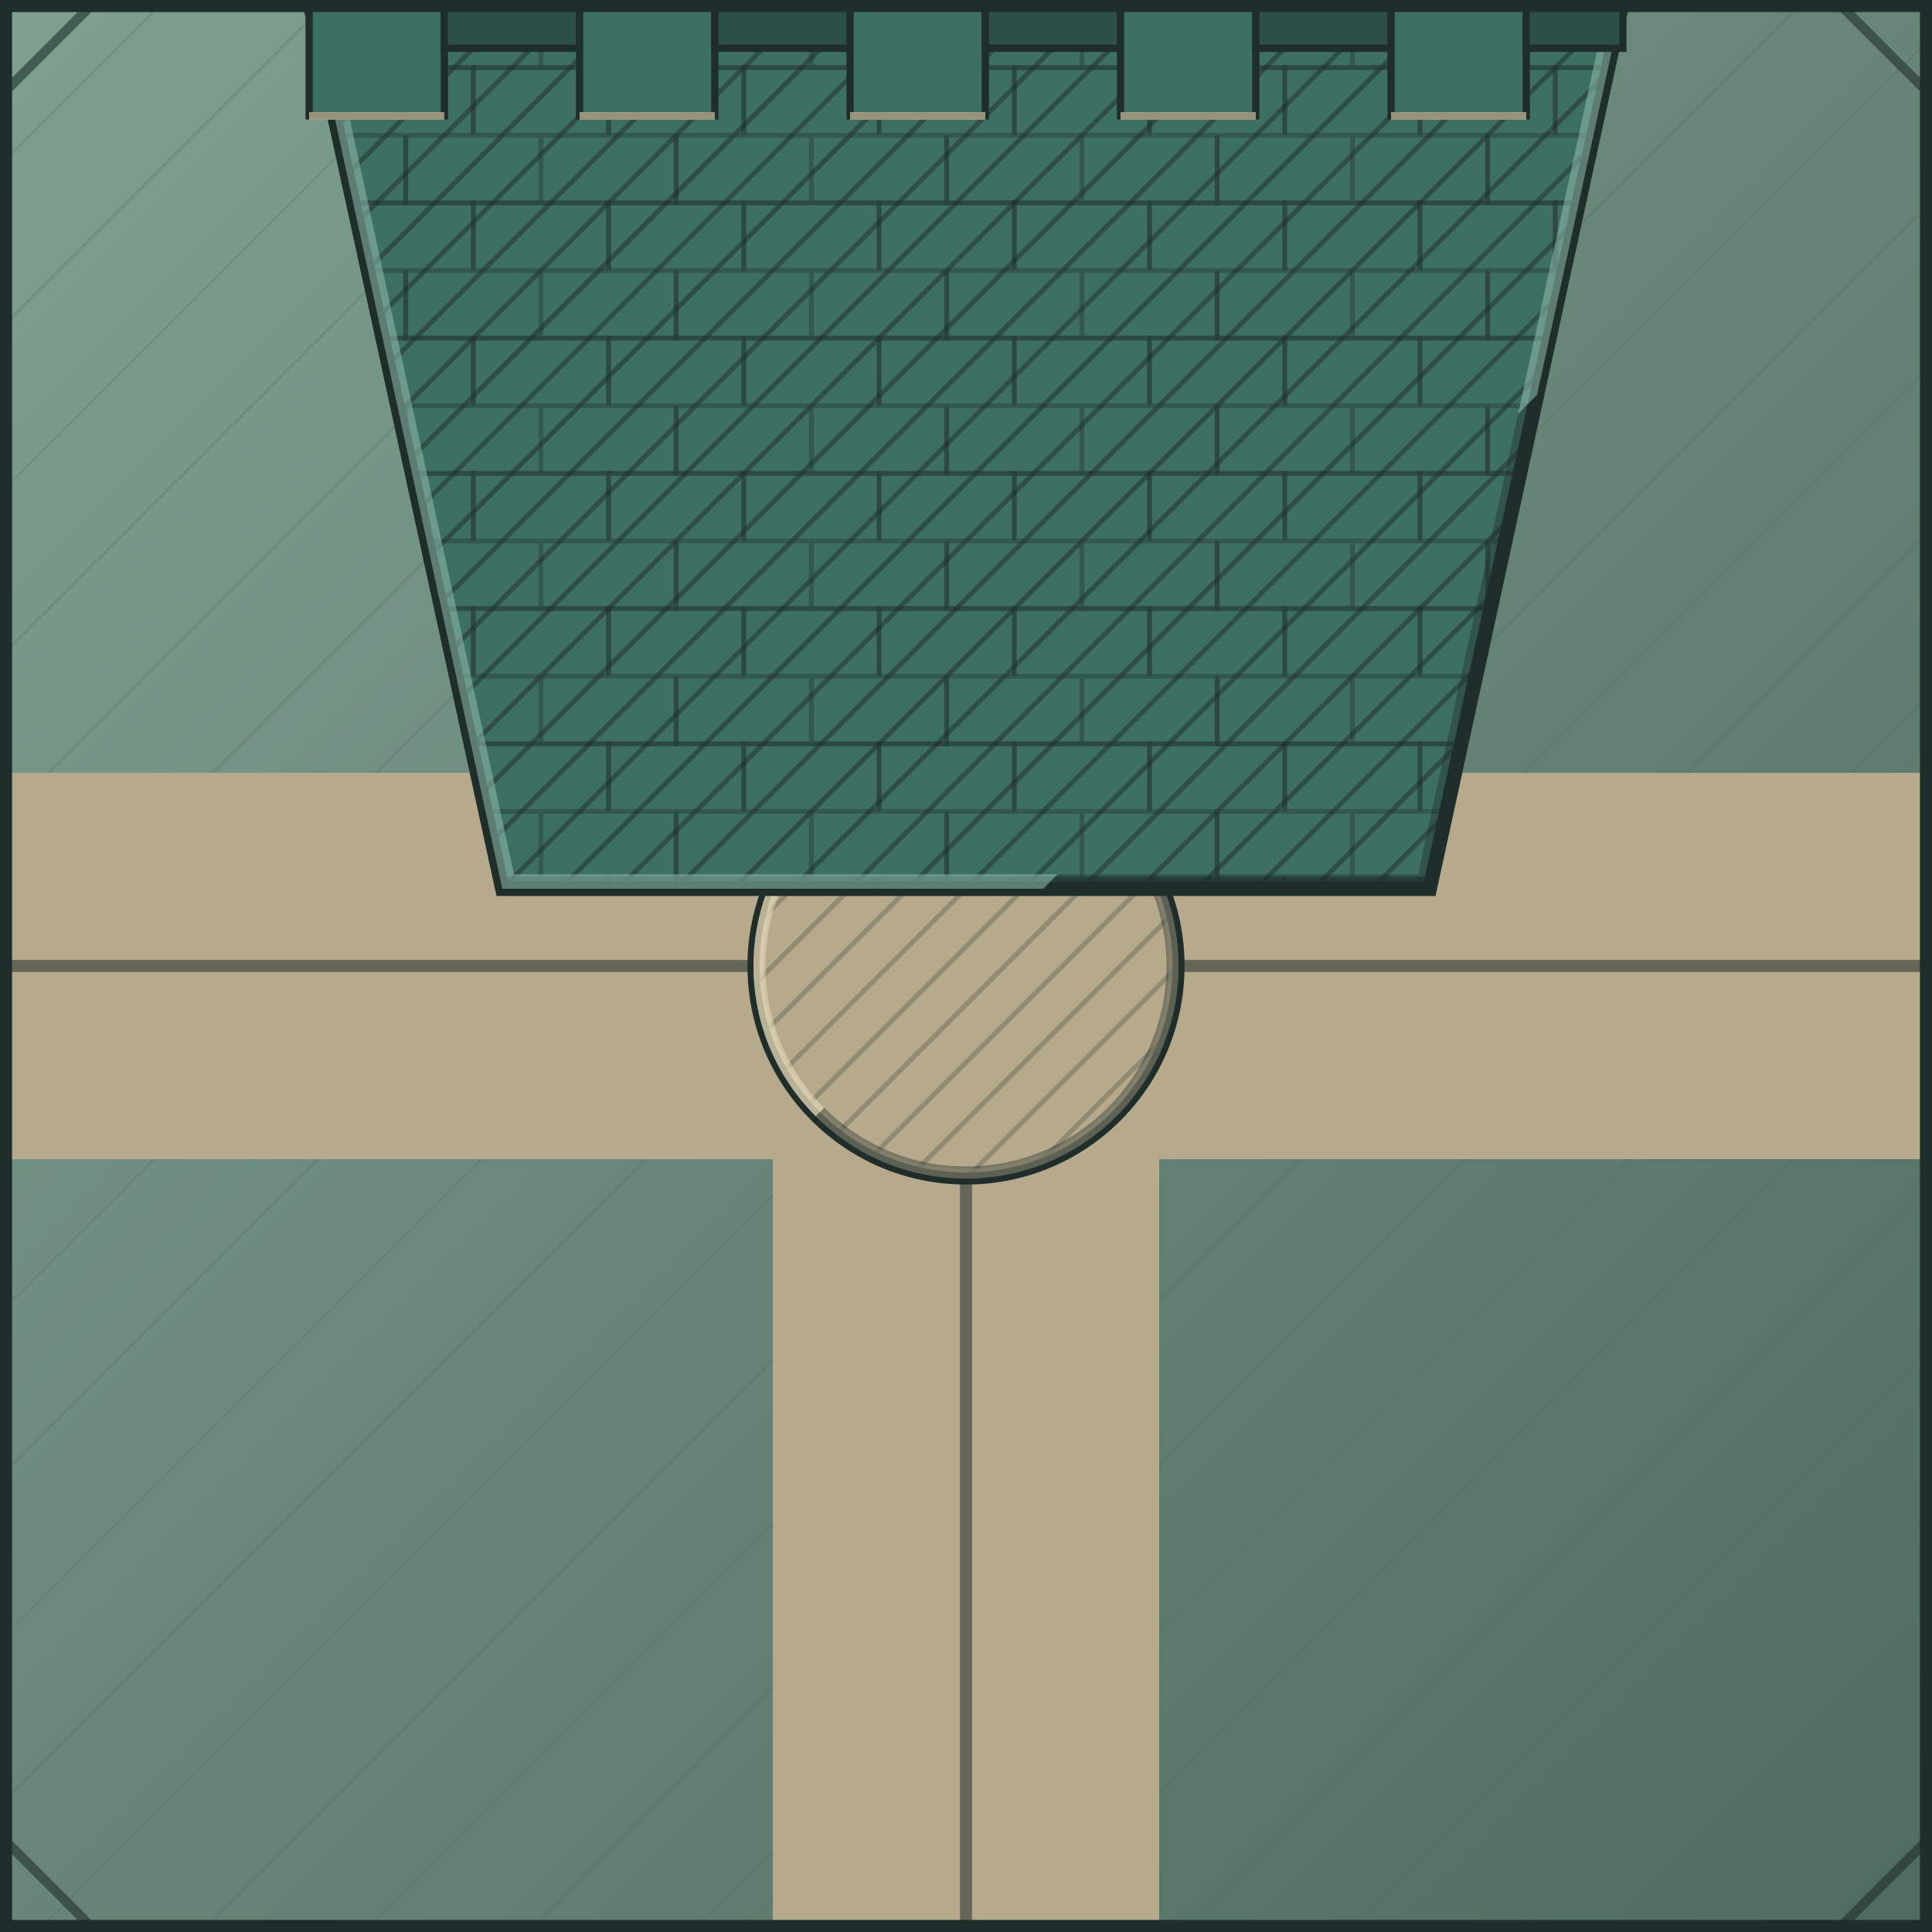
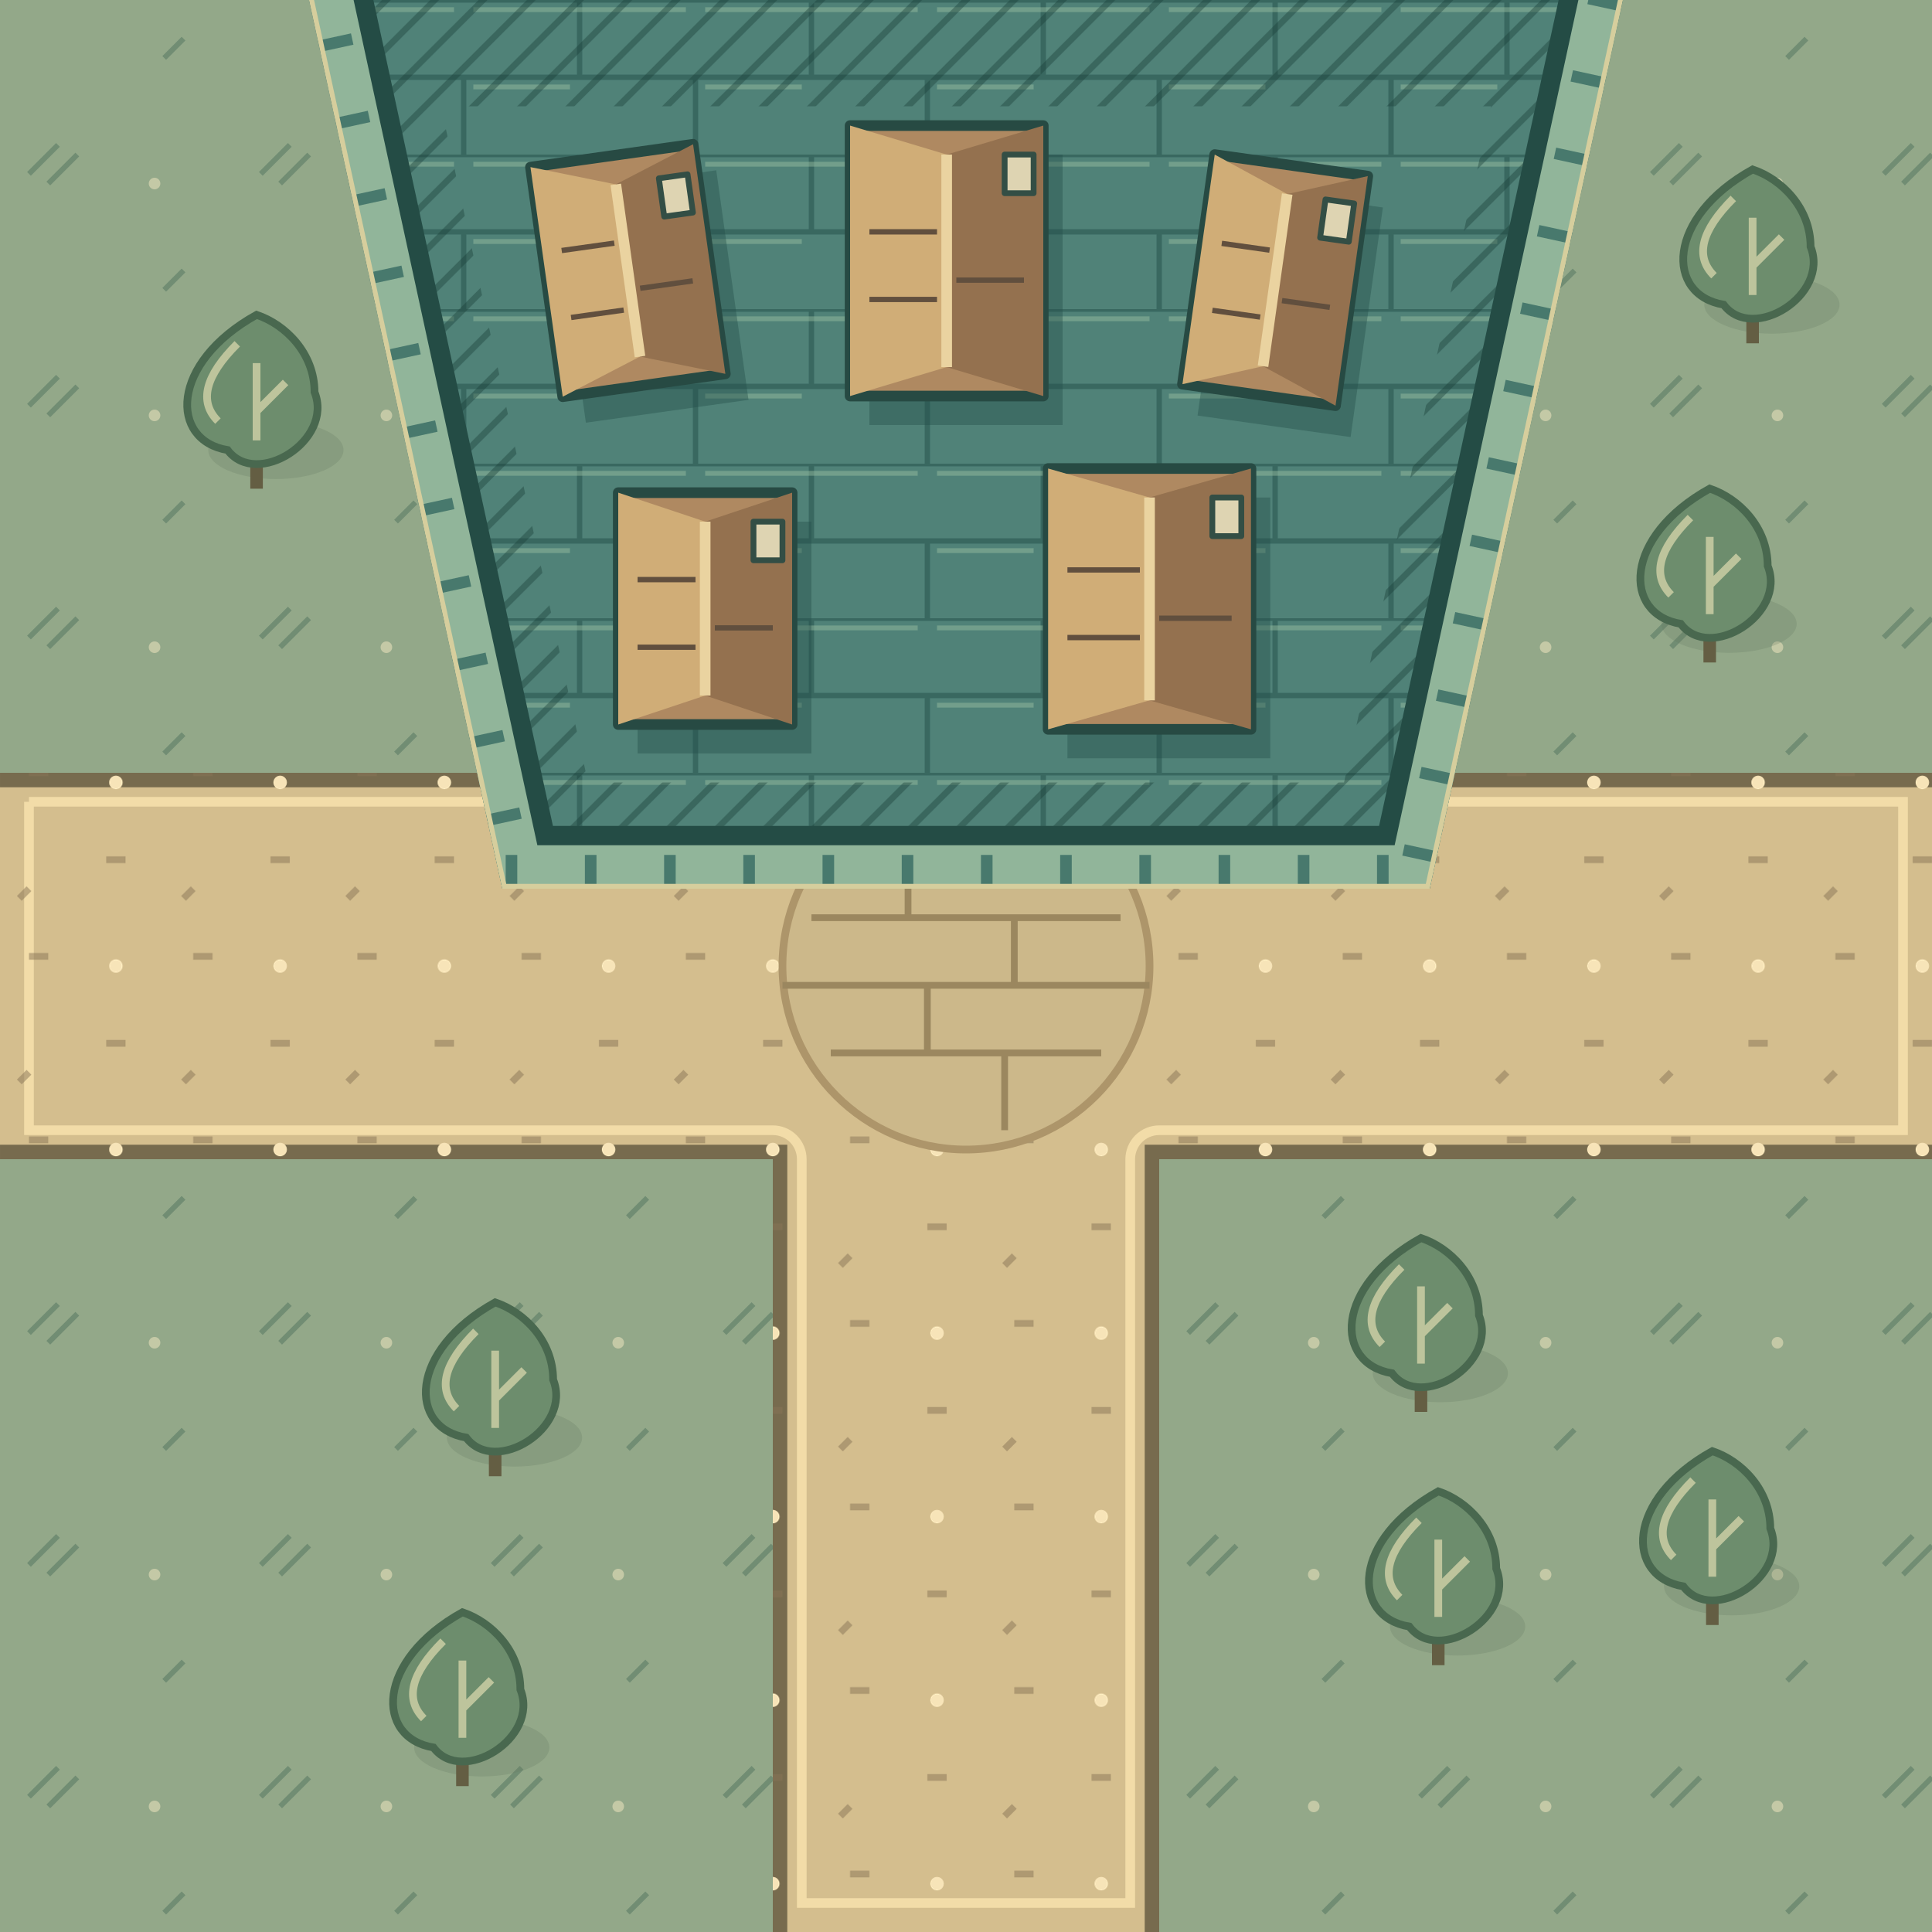
- <svg xmlns="http://www.w3.org/2000/svg" viewBox="0 0 200 200" width="200" height="200">
+ <svg xmlns="http://www.w3.org/2000/svg" width="200" height="200" viewBox="0 0 200 200">
  <defs>
-     <linearGradient id="fieldGrad" x1="0" y1="0" x2="200" y2="200" gradientUnits="userSpaceOnUse">
-       <stop offset="0" stop-color="#7FA08F" />
-       <stop offset="1" stop-color="#4F6B60" />
-     </linearGradient>
-     <pattern id="fieldHatch" width="12" height="12" patternUnits="userSpaceOnUse" patternTransform="rotate(45)">
-       <path d="M0,0 L0,12" stroke="#4F6B60" stroke-width="0.5" opacity="0.25" />
+     <pattern id="grass" width="24" height="24" patternUnits="userSpaceOnUse">
+       <path d="M3,18 l3,-3 m-1,4 3,-3 M17,6 l2,-2" fill="none" stroke="#4f715d" stroke-width=".55" opacity=".5" />
+       <circle cx="16" cy="19" r=".6" fill="#dfdab5" opacity=".65" />
    </pattern>
-     <pattern id="cityHatch" width="6" height="6" patternUnits="userSpaceOnUse">
-       <path d="M0,6 L6,0 M-1,1 L1,-1 M5,7 L7,5" stroke="#1F2E2B" stroke-width="0.5" opacity="0.5" />
+     <pattern id="stone" width="24" height="16" patternUnits="userSpaceOnUse">
+       <path d="M0,0 H24 M0,8 H24 M12,0 V8 M0,8 V16 M24,8 V16" fill="none" stroke="#214e48" stroke-width=".55" opacity=".5" />
+       <path d="M1,1 H23 M1,9 H11" stroke="#9bc1a1" stroke-width=".5" opacity=".45" />
    </pattern>
-     <pattern id="masonry" width="28" height="14" patternUnits="userSpaceOnUse">
-       <rect x="0" y="0" width="14" height="7" fill="none" stroke="#1F2E2B" stroke-width="0.5" opacity="0.35" />
-       <rect x="14" y="0" width="14" height="7" fill="none" stroke="#1F2E2B" stroke-width="0.5" opacity="0.35" />
-       <rect x="7" y="7" width="14" height="7" fill="none" stroke="#1F2E2B" stroke-width="0.5" opacity="0.35" />
-       <rect x="-7" y="7" width="14" height="7" fill="none" stroke="#1F2E2B" stroke-width="0.5" opacity="0.35" />
-       <rect x="21" y="7" width="14" height="7" fill="none" stroke="#1F2E2B" stroke-width="0.5" opacity="0.35" />
+     <pattern id="hatch" width="5" height="5" patternUnits="userSpaceOnUse">
+       <path d="M-1,1 L1,-1 M0,5 L5,0 M4,6 L6,4" stroke="#193e38" stroke-width=".65" opacity=".4" />
    </pattern>
-     <clipPath id="cityClip0">
-       <path d="M32,0 L168,0 L148,92 L52,92 Z" />
+     <pattern id="gravel" width="17" height="19" patternUnits="userSpaceOnUse">
+       <path d="M3,4 h2 m6,9 h2 M2,17 l1,-1" stroke="#877455" stroke-width=".7" opacity=".5" />
+       <circle cx="12" cy="5" r=".7" fill="#f7e4b8" />
+     </pattern>
+     <clipPath id="canvas">
+       <rect width="200" height="200" />
    </clipPath>
-     <clipPath id="roadClipR">
-       <path d="M200,100 L100,100" fill="none" stroke="#000" stroke-width="40" />
+     <clipPath id="city0">
+       <path d="M32.000,0.000 L168.000,0.000 L148.000,92.000 L52.000,92.000 L32.000,0.000 Z" fill="white" />
    </clipPath>
-     <clipPath id="roadClipD">
-       <path d="M100,200 L100,100" fill="none" stroke="#000" stroke-width="40" />
-     </clipPath>
-     <clipPath id="roadClipL">
-       <path d="M0,100 L100,100" fill="none" stroke="#000" stroke-width="40" />
-     </clipPath>
-     <clipPath id="hubClip">
-       <circle cx="100" cy="100" r="22" />
-     </clipPath>
-     <clipPath id="tlHalf">
-       <polygon points="0,0 200,0 0,200" />
-     </clipPath>
-     <clipPath id="brHalf">
-       <polygon points="200,0 200,200 0,200" />
+     <clipPath id="road">
+       <path d="M80.000,199.000 L80.000,200.000 L120.000,200.000 L120.000,199.000 L120.000,120.000 L199.000,120.000 L200.000,120.000 L200.000,80.000 L199.000,80.000 L109.165,80.000 L109.161,79.998 L108.915,79.887 L108.668,79.779 L108.419,79.675 L108.169,79.573 L107.918,79.474 L107.665,79.379 L107.412,79.286 L107.157,79.197 L106.901,79.110 L106.644,79.027 L106.386,78.947 L106.127,78.871 L105.868,78.797 L105.607,78.727 L105.346,78.659 L105.083,78.595 L104.820,78.535 L104.556,78.477 L104.292,78.423 L104.027,78.372 L103.761,78.324 L103.495,78.279 L103.228,78.238 L102.961,78.200 L102.693,78.165 L102.425,78.134 L102.156,78.106 L101.888,78.081 L101.618,78.060 L101.349,78.041 L101.079,78.026 L100.810,78.015 L100.540,78.007 L100.270,78.002 L100.000,78.000 L99.730,78.002 L99.460,78.007 L99.190,78.015 L98.921,78.026 L98.651,78.041 L98.382,78.060 L98.112,78.081 L97.844,78.106 L97.575,78.134 L97.307,78.165 L97.039,78.200 L96.772,78.238 L96.505,78.279 L96.239,78.324 L95.973,78.372 L95.708,78.423 L95.444,78.477 L95.180,78.535 L94.917,78.595 L94.654,78.659 L94.393,78.727 L94.132,78.797 L93.873,78.871 L93.614,78.947 L93.356,79.027 L93.099,79.110 L92.843,79.197 L92.588,79.286 L92.335,79.379 L92.082,79.474 L91.831,79.573 L91.581,79.675 L91.332,79.779 L91.085,79.887 L90.839,79.998 L90.835,80.000 L1.000,80.000 L0.000,80.000 L0.000,120.000 L1.000,120.000 L80.000,120.000 L80.000,199.000 Z" fill="white" />
    </clipPath>
  </defs>
-   <rect data-structural="true" data-role="field-base" x="0" y="0" width="200" height="200" fill="url(#fieldGrad)" />
-   <rect x="0" y="0" width="200" height="200" fill="url(#fieldHatch)" />
-   <path data-structural="true" data-role="road" data-group="0" d="M200,100 L100,100" fill="none" stroke="#B7A98C" stroke-width="40" stroke-linecap="butt" />
-   <path data-structural="true" data-role="road" data-group="1" d="M100,200 L100,100" fill="none" stroke="#B7A98C" stroke-width="40" stroke-linecap="butt" />
-   <path data-structural="true" data-role="road" data-group="2" d="M0,100 L100,100" fill="none" stroke="#B7A98C" stroke-width="40" stroke-linecap="butt" />
-   <g clip-path="url(#roadClipR)">
-     <path d="M200,100 L100,100" fill="none" stroke="#8A7C64" stroke-width="40" opacity="0.25" />
-     <path d="M200,100 L100,100" fill="none" stroke="#CDBE9E" stroke-width="3" stroke-dasharray="7 7" opacity="0.85" />
-     <circle cx="188" cy="95" r="2" fill="#8A7C64" opacity="0.6" />
-     <circle cx="165" cy="106" r="2.2" fill="#8A7C64" opacity="0.6" />
-     <circle cx="140" cy="95" r="2" fill="#8A7C64" opacity="0.6" />
-   </g>
-   <g clip-path="url(#roadClipD)">
-     <path d="M100,200 L100,100" fill="none" stroke="#8A7C64" stroke-width="40" opacity="0.25" />
-     <path d="M100,200 L100,100" fill="none" stroke="#CDBE9E" stroke-width="3" stroke-dasharray="7 7" opacity="0.85" />
-     <circle cx="95" cy="188" r="2" fill="#8A7C64" opacity="0.6" />
-     <circle cx="106" cy="165" r="2.2" fill="#8A7C64" opacity="0.6" />
-     <circle cx="95" cy="140" r="2" fill="#8A7C64" opacity="0.6" />
-   </g>
-   <g clip-path="url(#roadClipL)">
-     <path d="M0,100 L100,100" fill="none" stroke="#8A7C64" stroke-width="40" opacity="0.25" />
-     <path d="M0,100 L100,100" fill="none" stroke="#CDBE9E" stroke-width="3" stroke-dasharray="7 7" opacity="0.85" />
-     <circle cx="12" cy="105" r="2" fill="#8A7C64" opacity="0.6" />
-     <circle cx="35" cy="94" r="2.2" fill="#8A7C64" opacity="0.6" />
-     <circle cx="60" cy="105" r="2" fill="#8A7C64" opacity="0.6" />
-   </g>
-   <g stroke="#1F2E2B" stroke-width="1.25" opacity="0.55" fill="none">
-     <path d="M200,100 L100,100" />
-     <path d="M100,200 L100,100" />
-     <path d="M0,100 L100,100" />
-   </g>
-   <circle data-structural="true" data-role="junction-hub" cx="100" cy="100" r="22" fill="#B7A98C" stroke="#1F2E2B" stroke-width="1.25" />
-   <g clip-path="url(#hubClip)">
-     <rect x="78" y="78" width="44" height="44" fill="url(#cityHatch)" opacity="0.5" />
-     <circle cx="100" cy="100" r="22" fill="none" stroke="#CDBE9E" stroke-width="2" opacity="0.6" />
-     <g clip-path="url(#tlHalf)">
-       <circle cx="100" cy="100" r="22" fill="none" stroke="#EADFC0" stroke-width="2.5" opacity="0.5" />
+   <g clip-path="url(#canvas)">
+     <rect width="200" height="200" fill="#93a889" />
+     <rect width="200" height="200" fill="url(#grass)" />
+     <g transform="translate(177.26 159.22)">
+       <ellipse cx="2" cy="5" rx="7" ry="3" fill="#62785e" opacity=".25" />
+       <path d="M0,4 v5" stroke="#645e43" stroke-width="1.3" />
+       <path d="M0,-9 C-9,-4 -9,4 -3,5 C0,9 8,4 6,-1 C6,-5 3,-8 0,-9Z" fill="#6d8d6d" stroke="#49684f" stroke-width=".8" />
+       <path d="M-2,-6 Q-7,-1 -4,2 M0,-4 V4 M0,1 l3,-3" stroke="#bdc49c" stroke-width=".8" fill="none" />
    </g>
-     <g clip-path="url(#brHalf)">
-       <circle cx="100" cy="100" r="22" fill="none" stroke="#1F2E2B" stroke-width="2.5" opacity="0.4" />
+     <g transform="translate(51.26 143.82)">
+       <ellipse cx="2" cy="5" rx="7" ry="3" fill="#62785e" opacity=".25" />
+       <path d="M0,4 v5" stroke="#645e43" stroke-width="1.3" />
+       <path d="M0,-9 C-9,-4 -9,4 -3,5 C0,9 8,4 6,-1 C6,-5 3,-8 0,-9Z" fill="#6d8d6d" stroke="#49684f" stroke-width=".8" />
+       <path d="M-2,-6 Q-7,-1 -4,2 M0,-4 V4 M0,1 l3,-3" stroke="#bdc49c" stroke-width=".8" fill="none" />
+     </g>
+     <g transform="translate(148.89 163.38)">
+       <ellipse cx="2" cy="5" rx="7" ry="3" fill="#62785e" opacity=".25" />
+       <path d="M0,4 v5" stroke="#645e43" stroke-width="1.3" />
+       <path d="M0,-9 C-9,-4 -9,4 -3,5 C0,9 8,4 6,-1 C6,-5 3,-8 0,-9Z" fill="#6d8d6d" stroke="#49684f" stroke-width=".8" />
+       <path d="M-2,-6 Q-7,-1 -4,2 M0,-4 V4 M0,1 l3,-3" stroke="#bdc49c" stroke-width=".8" fill="none" />
+     </g>
+     <g transform="translate(47.87 175.90)">
+       <ellipse cx="2" cy="5" rx="7" ry="3" fill="#62785e" opacity=".25" />
+       <path d="M0,4 v5" stroke="#645e43" stroke-width="1.3" />
+       <path d="M0,-9 C-9,-4 -9,4 -3,5 C0,9 8,4 6,-1 C6,-5 3,-8 0,-9Z" fill="#6d8d6d" stroke="#49684f" stroke-width=".8" />
+       <path d="M-2,-6 Q-7,-1 -4,2 M0,-4 V4 M0,1 l3,-3" stroke="#bdc49c" stroke-width=".8" fill="none" />
+     </g>
+     <g transform="translate(26.56 41.59)">
+       <ellipse cx="2" cy="5" rx="7" ry="3" fill="#62785e" opacity=".25" />
+       <path d="M0,4 v5" stroke="#645e43" stroke-width="1.3" />
+       <path d="M0,-9 C-9,-4 -9,4 -3,5 C0,9 8,4 6,-1 C6,-5 3,-8 0,-9Z" fill="#6d8d6d" stroke="#49684f" stroke-width=".8" />
+       <path d="M-2,-6 Q-7,-1 -4,2 M0,-4 V4 M0,1 l3,-3" stroke="#bdc49c" stroke-width=".8" fill="none" />
+     </g>
+     <g transform="translate(147.10 137.16)">
+       <ellipse cx="2" cy="5" rx="7" ry="3" fill="#62785e" opacity=".25" />
+       <path d="M0,4 v5" stroke="#645e43" stroke-width="1.3" />
+       <path d="M0,-9 C-9,-4 -9,4 -3,5 C0,9 8,4 6,-1 C6,-5 3,-8 0,-9Z" fill="#6d8d6d" stroke="#49684f" stroke-width=".8" />
+       <path d="M-2,-6 Q-7,-1 -4,2 M0,-4 V4 M0,1 l3,-3" stroke="#bdc49c" stroke-width=".8" fill="none" />
+     </g>
+     <g transform="translate(176.99 59.58)">
+       <ellipse cx="2" cy="5" rx="7" ry="3" fill="#62785e" opacity=".25" />
+       <path d="M0,4 v5" stroke="#645e43" stroke-width="1.3" />
+       <path d="M0,-9 C-9,-4 -9,4 -3,5 C0,9 8,4 6,-1 C6,-5 3,-8 0,-9Z" fill="#6d8d6d" stroke="#49684f" stroke-width=".8" />
+       <path d="M-2,-6 Q-7,-1 -4,2 M0,-4 V4 M0,1 l3,-3" stroke="#bdc49c" stroke-width=".8" fill="none" />
+     </g>
+     <g transform="translate(181.43 26.54)">
+       <ellipse cx="2" cy="5" rx="7" ry="3" fill="#62785e" opacity=".25" />
+       <path d="M0,4 v5" stroke="#645e43" stroke-width="1.3" />
+       <path d="M0,-9 C-9,-4 -9,4 -3,5 C0,9 8,4 6,-1 C6,-5 3,-8 0,-9Z" fill="#6d8d6d" stroke="#49684f" stroke-width=".8" />
+       <path d="M-2,-6 Q-7,-1 -4,2 M0,-4 V4 M0,1 l3,-3" stroke="#bdc49c" stroke-width=".8" fill="none" />
+     </g>
+     <path d="M80.000,199.000 L80.000,200.000 L120.000,200.000 L120.000,199.000 L120.000,120.000 L199.000,120.000 L200.000,120.000 L200.000,80.000 L199.000,80.000 L109.165,80.000 L109.161,79.998 L108.915,79.887 L108.668,79.779 L108.419,79.675 L108.169,79.573 L107.918,79.474 L107.665,79.379 L107.412,79.286 L107.157,79.197 L106.901,79.110 L106.644,79.027 L106.386,78.947 L106.127,78.871 L105.868,78.797 L105.607,78.727 L105.346,78.659 L105.083,78.595 L104.820,78.535 L104.556,78.477 L104.292,78.423 L104.027,78.372 L103.761,78.324 L103.495,78.279 L103.228,78.238 L102.961,78.200 L102.693,78.165 L102.425,78.134 L102.156,78.106 L101.888,78.081 L101.618,78.060 L101.349,78.041 L101.079,78.026 L100.810,78.015 L100.540,78.007 L100.270,78.002 L100.000,78.000 L99.730,78.002 L99.460,78.007 L99.190,78.015 L98.921,78.026 L98.651,78.041 L98.382,78.060 L98.112,78.081 L97.844,78.106 L97.575,78.134 L97.307,78.165 L97.039,78.200 L96.772,78.238 L96.505,78.279 L96.239,78.324 L95.973,78.372 L95.708,78.423 L95.444,78.477 L95.180,78.535 L94.917,78.595 L94.654,78.659 L94.393,78.727 L94.132,78.797 L93.873,78.871 L93.614,78.947 L93.356,79.027 L93.099,79.110 L92.843,79.197 L92.588,79.286 L92.335,79.379 L92.082,79.474 L91.831,79.573 L91.581,79.675 L91.332,79.779 L91.085,79.887 L90.839,79.998 L90.835,80.000 L1.000,80.000 L0.000,80.000 L0.000,120.000 L1.000,120.000 L80.000,120.000 L80.000,199.000 Z" fill="#d4be8e" />
+     <g clip-path="url(#road)">
+       <path d="M80.000,199.000 L80.000,199.999 M120.000,199.999 L120.000,199.000 L120.000,120.000 L199.000,120.000 L199.999,120.000 M199.999,80.000 L199.000,80.000 L109.165,80.000 L109.161,79.998 L108.915,79.887 L108.668,79.779 L108.419,79.675 L108.169,79.573 L107.918,79.474 L107.665,79.379 L107.412,79.286 L107.157,79.197 L106.901,79.110 L106.644,79.027 L106.386,78.947 L106.127,78.871 L105.868,78.797 L105.607,78.727 L105.346,78.659 L105.083,78.595 L104.820,78.535 L104.556,78.477 L104.292,78.423 L104.027,78.372 L103.761,78.324 L103.495,78.279 L103.228,78.238 L102.961,78.200 L102.693,78.165 L102.425,78.134 L102.156,78.106 L101.888,78.081 L101.618,78.060 L101.349,78.041 L101.079,78.026 L100.810,78.015 L100.540,78.007 L100.270,78.002 L100.000,78.000 L99.730,78.002 L99.460,78.007 L99.190,78.015 L98.921,78.026 L98.651,78.041 L98.382,78.060 L98.112,78.081 L97.844,78.106 L97.575,78.134 L97.307,78.165 L97.039,78.200 L96.772,78.238 L96.505,78.279 L96.239,78.324 L95.973,78.372 L95.708,78.423 L95.444,78.477 L95.180,78.535 L94.917,78.595 L94.654,78.659 L94.393,78.727 L94.132,78.797 L93.873,78.871 L93.614,78.947 L93.356,79.027 L93.099,79.110 L92.843,79.197 L92.588,79.286 L92.335,79.379 L92.082,79.474 L91.831,79.573 L91.581,79.675 L91.332,79.779 L91.085,79.887 L90.839,79.998 L90.835,80.000 L1.000,80.000 L0.001,80.000 M0.001,120.000 L1.000,120.000 L80.000,120.000 L80.000,199.000" fill="none" stroke="#776b4e" stroke-width="3" />
+       <path d="M3.000,83.000 L3.000,117.000 L80.000,117.000 L80.294,117.014 L80.585,117.058 L80.871,117.129 L81.148,117.228 L81.414,117.354 L81.667,117.506 L81.903,117.681 L82.121,117.879 L82.319,118.097 L82.494,118.333 L82.646,118.586 L82.772,118.852 L82.871,119.129 L82.942,119.415 L82.986,119.706 L83.000,120.000 L83.000,197.000 L117.000,197.000 L117.000,120.000 L117.014,119.706 L117.058,119.415 L117.129,119.129 L117.228,118.852 L117.354,118.586 L117.506,118.333 L117.681,118.097 L117.879,117.879 L118.097,117.681 L118.333,117.506 L118.586,117.354 L118.852,117.228 L119.129,117.129 L119.415,117.058 L119.706,117.014 L120.000,117.000 L197.000,117.000 L197.000,83.000 L109.165,83.000 L108.848,82.983 L108.534,82.933 L108.228,82.850 L107.932,82.735 L107.699,82.630 L107.486,82.537 L107.271,82.446 L107.055,82.358 L106.838,82.273 L106.620,82.191 L106.401,82.111 L106.181,82.034 L105.960,81.959 L105.738,81.887 L105.515,81.818 L105.292,81.752 L105.068,81.688 L104.842,81.628 L104.617,81.569 L104.390,81.514 L104.163,81.462 L103.935,81.412 L103.707,81.365 L103.478,81.321 L103.248,81.280 L103.018,81.241 L102.788,81.206 L102.557,81.173 L102.326,81.143 L102.094,81.116 L101.862,81.092 L101.630,81.070 L101.398,81.052 L101.165,81.036 L100.932,81.023 L100.699,81.013 L100.466,81.006 L100.233,81.001 L100.000,81.000 L99.767,81.001 L99.534,81.006 L99.301,81.013 L99.068,81.023 L98.835,81.036 L98.602,81.052 L98.370,81.070 L98.138,81.092 L97.906,81.116 L97.674,81.143 L97.443,81.173 L97.212,81.206 L96.982,81.241 L96.752,81.280 L96.522,81.321 L96.293,81.365 L96.065,81.412 L95.837,81.462 L95.610,81.514 L95.383,81.569 L95.158,81.628 L94.932,81.688 L94.708,81.752 L94.485,81.818 L94.262,81.887 L94.040,81.959 L93.819,82.034 L93.599,82.111 L93.380,82.191 L93.162,82.273 L92.945,82.358 L92.729,82.446 L92.514,82.537 L92.300,82.630 L92.071,82.733 L92.070,82.732 L91.798,82.841 L91.483,82.929 L91.161,82.982 L90.835,83.000 L3.000,83.000" fill="none" stroke="#f2dca8" stroke-width="1" />
+       <rect width="200" height="200" fill="url(#gravel)" />
+     </g>
+     <circle cx="100" cy="100" r="19" fill="#ccb88a" stroke="#ad956a" stroke-width=".8" />
+     <path d="M84,95 H116 M81,102 H119 M86,109 H114 M94,82 V95 M105,95 V102 M96,102 V109 M104,109 V117" stroke="#9b875f" stroke-width=".7" fill="none" />
+     <path d="M32.000,0.000 L168.000,0.000 L148.000,92.000 L52.000,92.000 L32.000,0.000 Z" fill="#508278" />
+     <g clip-path="url(#city0)">
+       <rect width="200" height="200" fill="url(#stone)" />
+       <path d="M52.000,92.000 L148.000,92.000 L168.000,0.000 L32.000,0.000 L52.000,92.000 Z M154.352,11.000 L139.134,81.000 L60.866,81.000 L45.648,11.000 L154.352,11.000 Z" fill="url(#hatch)" />
+       <path d="M168.000,0.001 L148.000,92.000 L52.000,92.000 L32.000,0.001" fill="none" stroke="#244c45" stroke-width="13" stroke-linejoin="round" />
+       <path d="M168.000,0.001 L148.000,92.000 L52.000,92.000 L32.000,0.001" fill="none" stroke="#91b59a" stroke-width="9" stroke-linejoin="round" />
+       <path d="M168.000,0.001 L148.000,92.000 L52.000,92.000 L32.000,0.001" fill="none" stroke="#48796d" stroke-width="7" stroke-dasharray="1.2 7" />
+       <path d="M168.000,0.001 L148.000,92.000 L52.000,92.000 L32.000,0.001" fill="none" stroke="#d6ce9d" stroke-width="1" />
+       <g transform="translate(65 28) rotate(-8)" stroke-linejoin="round">
+         <path d="M-6.5,-9.0 h17 v24 h-17Z" fill="#224e48" opacity=".4" />
+         <rect x="-8.5" y="-12.0" width="17" height="24" fill="#af8961" stroke="#274a43" stroke-width="1.1" />
+         <path d="M-8.5,-12.0 L0,-9.0 V9.0 L-8.5,12.0Z" fill="#d0ad77" />
+         <path d="M8.5,-12.0 L0,-9.0 V9.0 L8.5,12.0Z" fill="#94714f" />
+         <path d="M0,-9.0V9.0" stroke="#ead3a0" stroke-width="1.1" />
+         <path d="M-6.5,-3 H-1 M1,2 H6.5 M-6.5,4 H-1" stroke="#614f3e" stroke-width=".55" />
+         <rect x="4.5" y="-9.0" width="3" height="4" fill="#ded4b2" stroke="#334e45" stroke-width=".6" />
+       </g>
+       <g transform="translate(98 27) rotate(0)" stroke-linejoin="round">
+         <path d="M-8.0,-11.0 h20 v28 h-20Z" fill="#224e48" opacity=".4" />
+         <rect x="-10.0" y="-14.0" width="20" height="28" fill="#af8961" stroke="#274a43" stroke-width="1.1" />
+         <path d="M-10.0,-14.0 L0,-11.0 V11.0 L-10.0,14.0Z" fill="#d0ad77" />
+         <path d="M10.0,-14.0 L0,-11.0 V11.0 L10.0,14.0Z" fill="#94714f" />
+         <path d="M0,-11.0V11.0" stroke="#ead3a0" stroke-width="1.1" />
+         <path d="M-8.0,-3 H-1 M1,2 H8.0 M-8.0,4 H-1" stroke="#614f3e" stroke-width=".55" />
+         <rect x="6.0" y="-11.0" width="3" height="4" fill="#ded4b2" stroke="#334e45" stroke-width=".6" />
+       </g>
+       <g transform="translate(132 29) rotate(8)" stroke-linejoin="round">
+         <path d="M-6.0,-9.0 h16 v24 h-16Z" fill="#224e48" opacity=".4" />
+         <rect x="-8.0" y="-12.0" width="16" height="24" fill="#af8961" stroke="#274a43" stroke-width="1.1" />
+         <path d="M-8.0,-12.0 L0,-9.0 V9.0 L-8.0,12.0Z" fill="#d0ad77" />
+         <path d="M8.0,-12.0 L0,-9.0 V9.0 L8.0,12.0Z" fill="#94714f" />
+         <path d="M0,-9.0V9.0" stroke="#ead3a0" stroke-width="1.1" />
+         <path d="M-6.0,-3 H-1 M1,2 H6.0 M-6.0,4 H-1" stroke="#614f3e" stroke-width=".55" />
+         <rect x="4.0" y="-9.0" width="3" height="4" fill="#ded4b2" stroke="#334e45" stroke-width=".6" />
+       </g>
+       <g transform="translate(73 63) rotate(0)" stroke-linejoin="round">
+         <path d="M-7.0,-9.0 h18 v24 h-18Z" fill="#224e48" opacity=".4" />
+         <rect x="-9.0" y="-12.0" width="18" height="24" fill="#af8961" stroke="#274a43" stroke-width="1.1" />
+         <path d="M-9.0,-12.0 L0,-9.0 V9.0 L-9.0,12.0Z" fill="#d0ad77" />
+         <path d="M9.0,-12.0 L0,-9.0 V9.0 L9.0,12.0Z" fill="#94714f" />
+         <path d="M0,-9.0V9.0" stroke="#ead3a0" stroke-width="1.1" />
+         <path d="M-7.0,-3 H-1 M1,2 H7.0 M-7.0,4 H-1" stroke="#614f3e" stroke-width=".55" />
+         <rect x="5.0" y="-9.0" width="3" height="4" fill="#ded4b2" stroke="#334e45" stroke-width=".6" />
+       </g>
+       <g transform="translate(119 62) rotate(0)" stroke-linejoin="round">
+         <path d="M-8.5,-10.5 h21 v27 h-21Z" fill="#224e48" opacity=".4" />
+         <rect x="-10.5" y="-13.5" width="21" height="27" fill="#af8961" stroke="#274a43" stroke-width="1.1" />
+         <path d="M-10.5,-13.5 L0,-10.5 V10.5 L-10.5,13.5Z" fill="#d0ad77" />
+         <path d="M10.5,-13.5 L0,-10.5 V10.5 L10.5,13.5Z" fill="#94714f" />
+         <path d="M0,-10.5V10.5" stroke="#ead3a0" stroke-width="1.1" />
+         <path d="M-8.5,-3 H-1 M1,2 H8.5 M-8.5,4 H-1" stroke="#614f3e" stroke-width=".55" />
+         <rect x="6.5" y="-10.5" width="3" height="4" fill="#ded4b2" stroke="#334e45" stroke-width=".6" />
+       </g>
    </g>
  </g>
-   <path data-structural="true" data-role="city" data-group="0" data-connected="false" d="M32,0 L168,0 L148,92 L52,92 Z" fill="#3E6F63" stroke="#1F2E2B" stroke-width="1.5" />
-   <g clip-path="url(#cityClip0)">
-     <rect x="0" y="0" width="200" height="100" fill="url(#cityHatch)" />
-     <rect x="0" y="0" width="200" height="100" fill="url(#masonry)" />
-     <g clip-path="url(#tlHalf)">
-       <path d="M32,0 L168,0 L148,92 L52,92 Z" fill="none" stroke="#8FBBAD" stroke-width="3" opacity="0.55" />
-     </g>
-     <g clip-path="url(#brHalf)">
-       <path d="M32,0 L168,0 L148,92 L52,92 Z" fill="none" stroke="#1F2E2B" stroke-width="3" opacity="0.4" />
-     </g>
-   </g>
-   <g stroke="#1F2E2B" stroke-width="0.75">
-     <rect x="32" y="0" width="14" height="12" fill="#3E6F63" />
-     <rect x="46" y="0" width="14" height="5" fill="#2C4F46" />
-     <rect x="60" y="0" width="14" height="12" fill="#3E6F63" />
-     <rect x="74" y="0" width="14" height="5" fill="#2C4F46" />
-     <rect x="88" y="0" width="14" height="12" fill="#3E6F63" />
-     <rect x="102" y="0" width="14" height="5" fill="#2C4F46" />
-     <rect x="116" y="0" width="14" height="12" fill="#3E6F63" />
-     <rect x="130" y="0" width="14" height="5" fill="#2C4F46" />
-     <rect x="144" y="0" width="14" height="12" fill="#3E6F63" />
-     <rect x="158" y="0" width="10" height="5" fill="#2C4F46" />
-   </g>
-   <g stroke="#CDBE9E" stroke-width="0.8" opacity="0.7">
-     <line x1="32" y1="12" x2="46" y2="12" />
-     <line x1="60" y1="12" x2="74" y2="12" />
-     <line x1="88" y1="12" x2="102" y2="12" />
-     <line x1="116" y1="12" x2="130" y2="12" />
-     <line x1="144" y1="12" x2="158" y2="12" />
-   </g>
-   <rect data-structural="true" data-role="tile-border" x="0.5" y="0.5" width="199" height="199" fill="none" stroke="#1F2E2B" stroke-width="1.5" />
-   <g stroke="#1F2E2B" stroke-width="1" opacity="0.6">
-     <line x1="0" y1="10" x2="10" y2="0" />
-     <line x1="190" y1="0" x2="200" y2="10" />
-     <line x1="200" y1="190" x2="190" y2="200" />
-     <line x1="10" y1="200" x2="0" y2="190" />
-   </g>
</svg>
